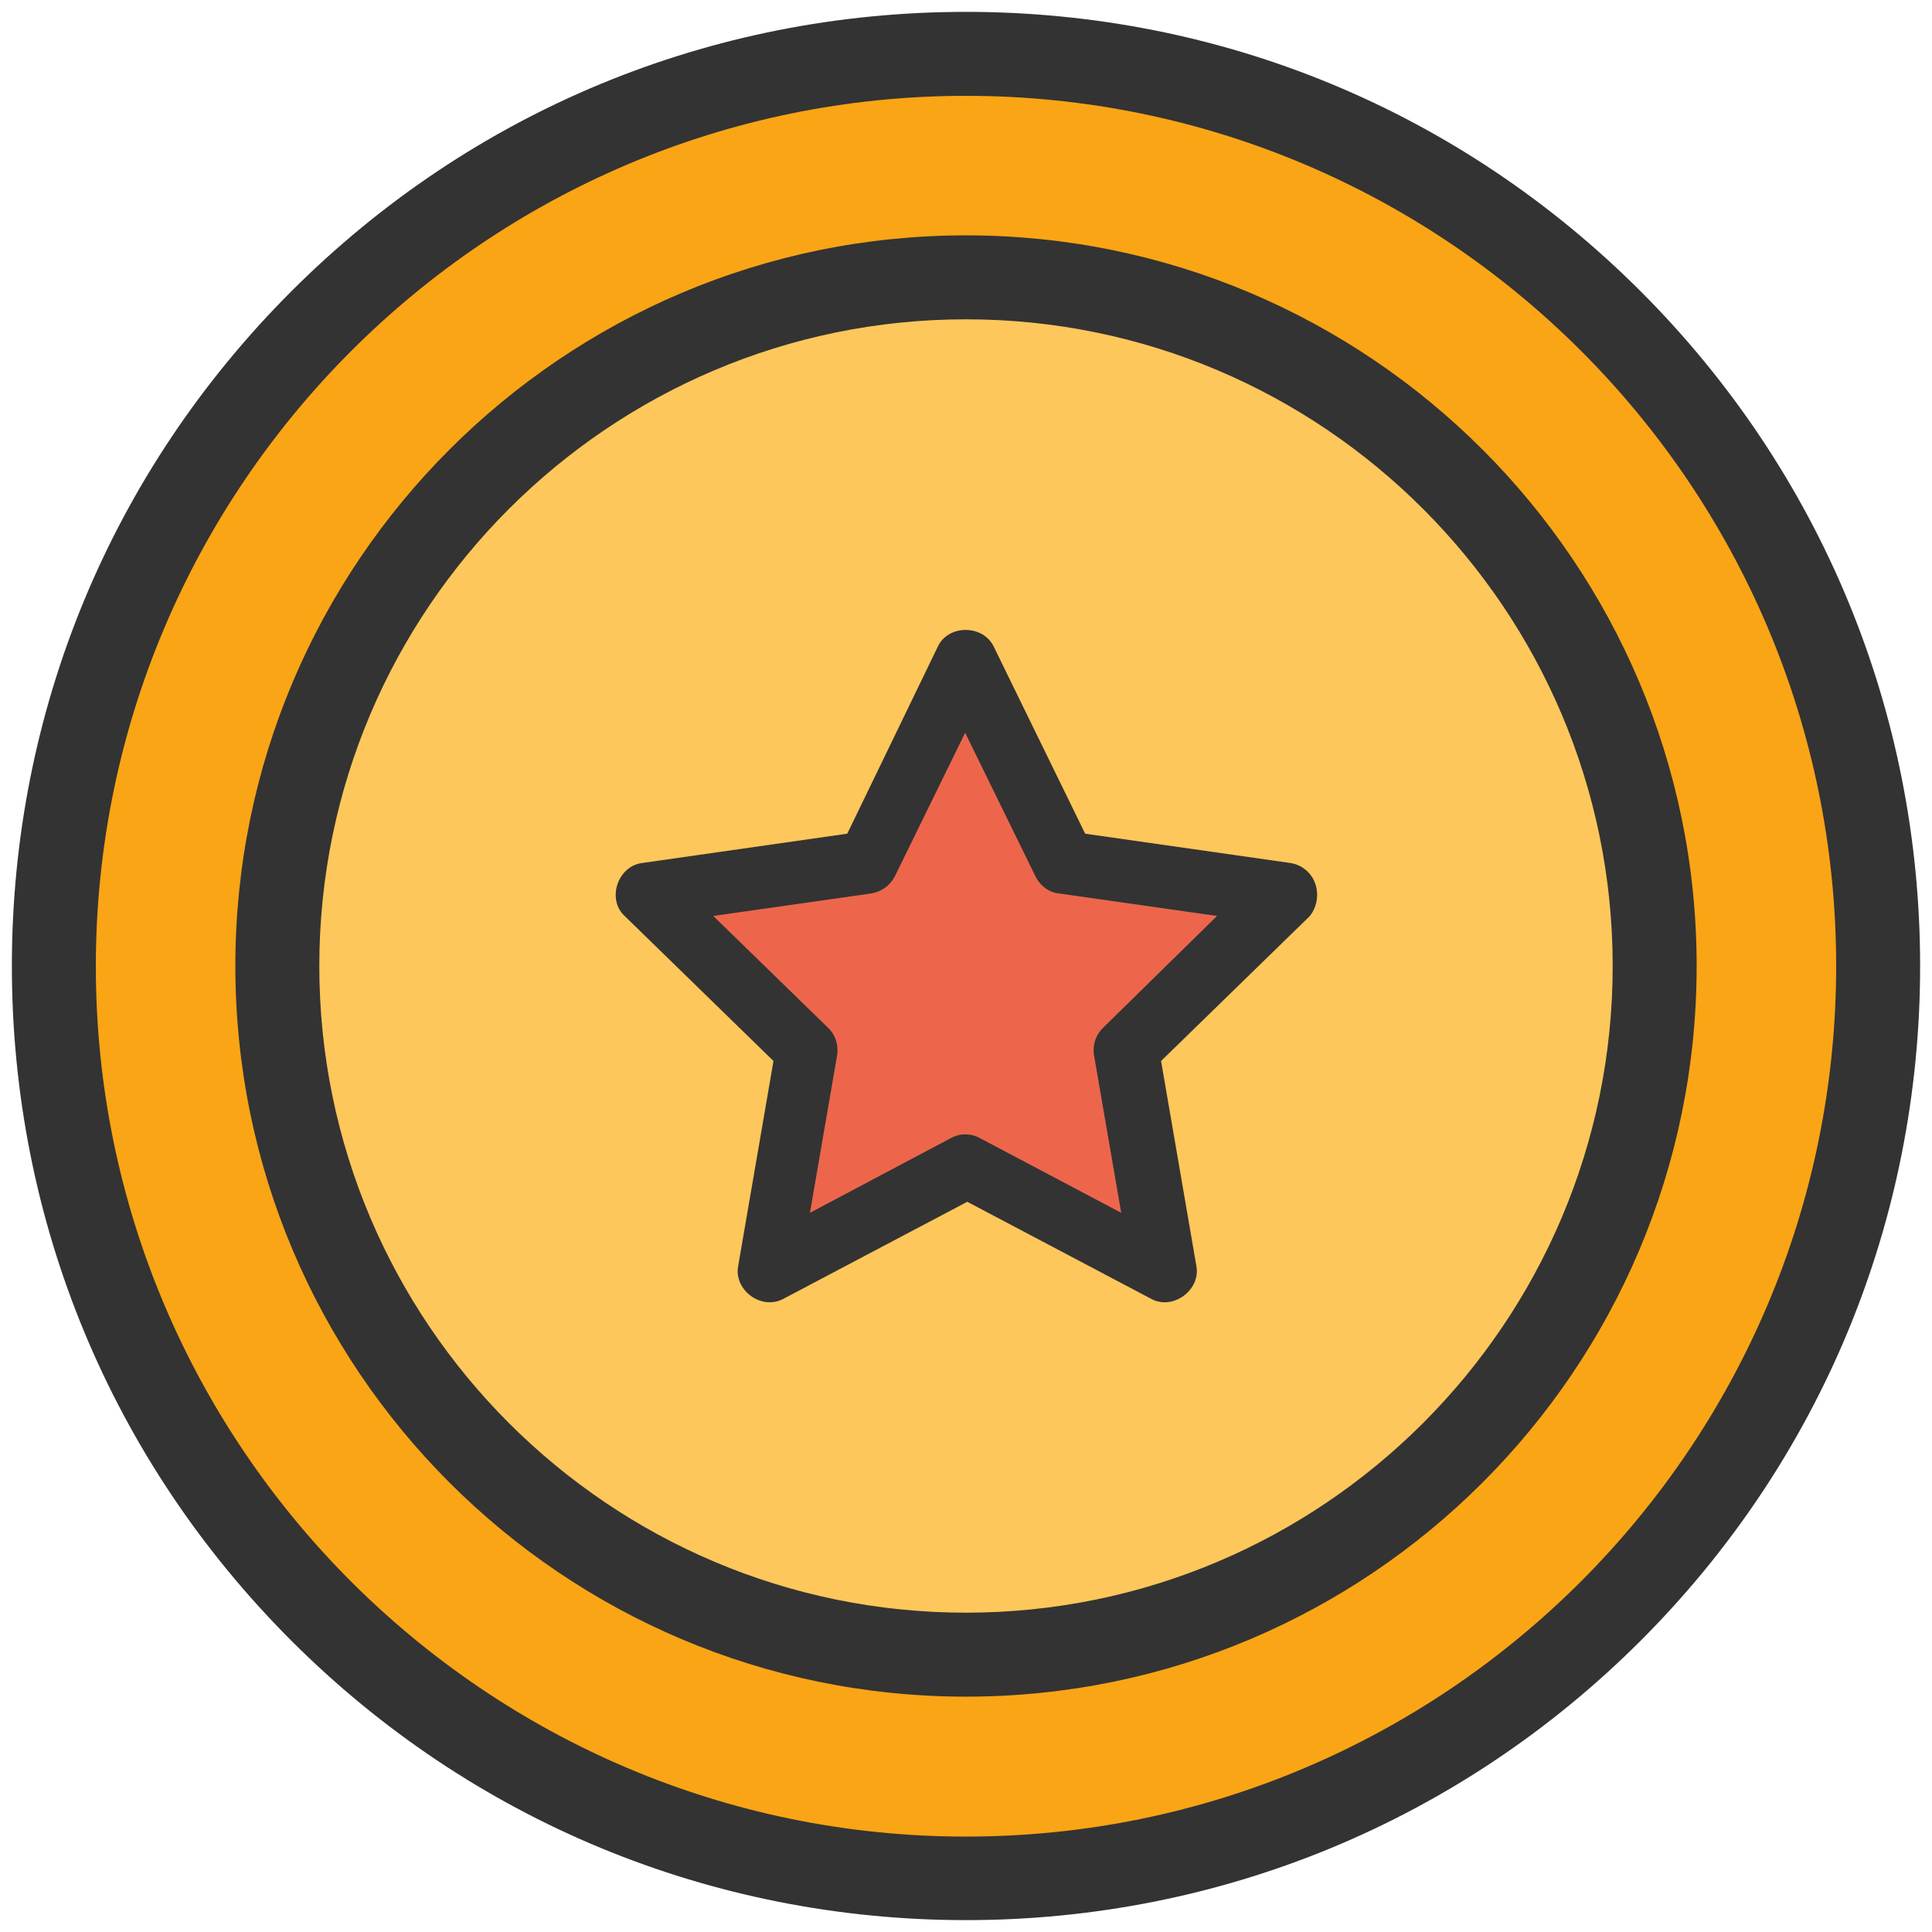
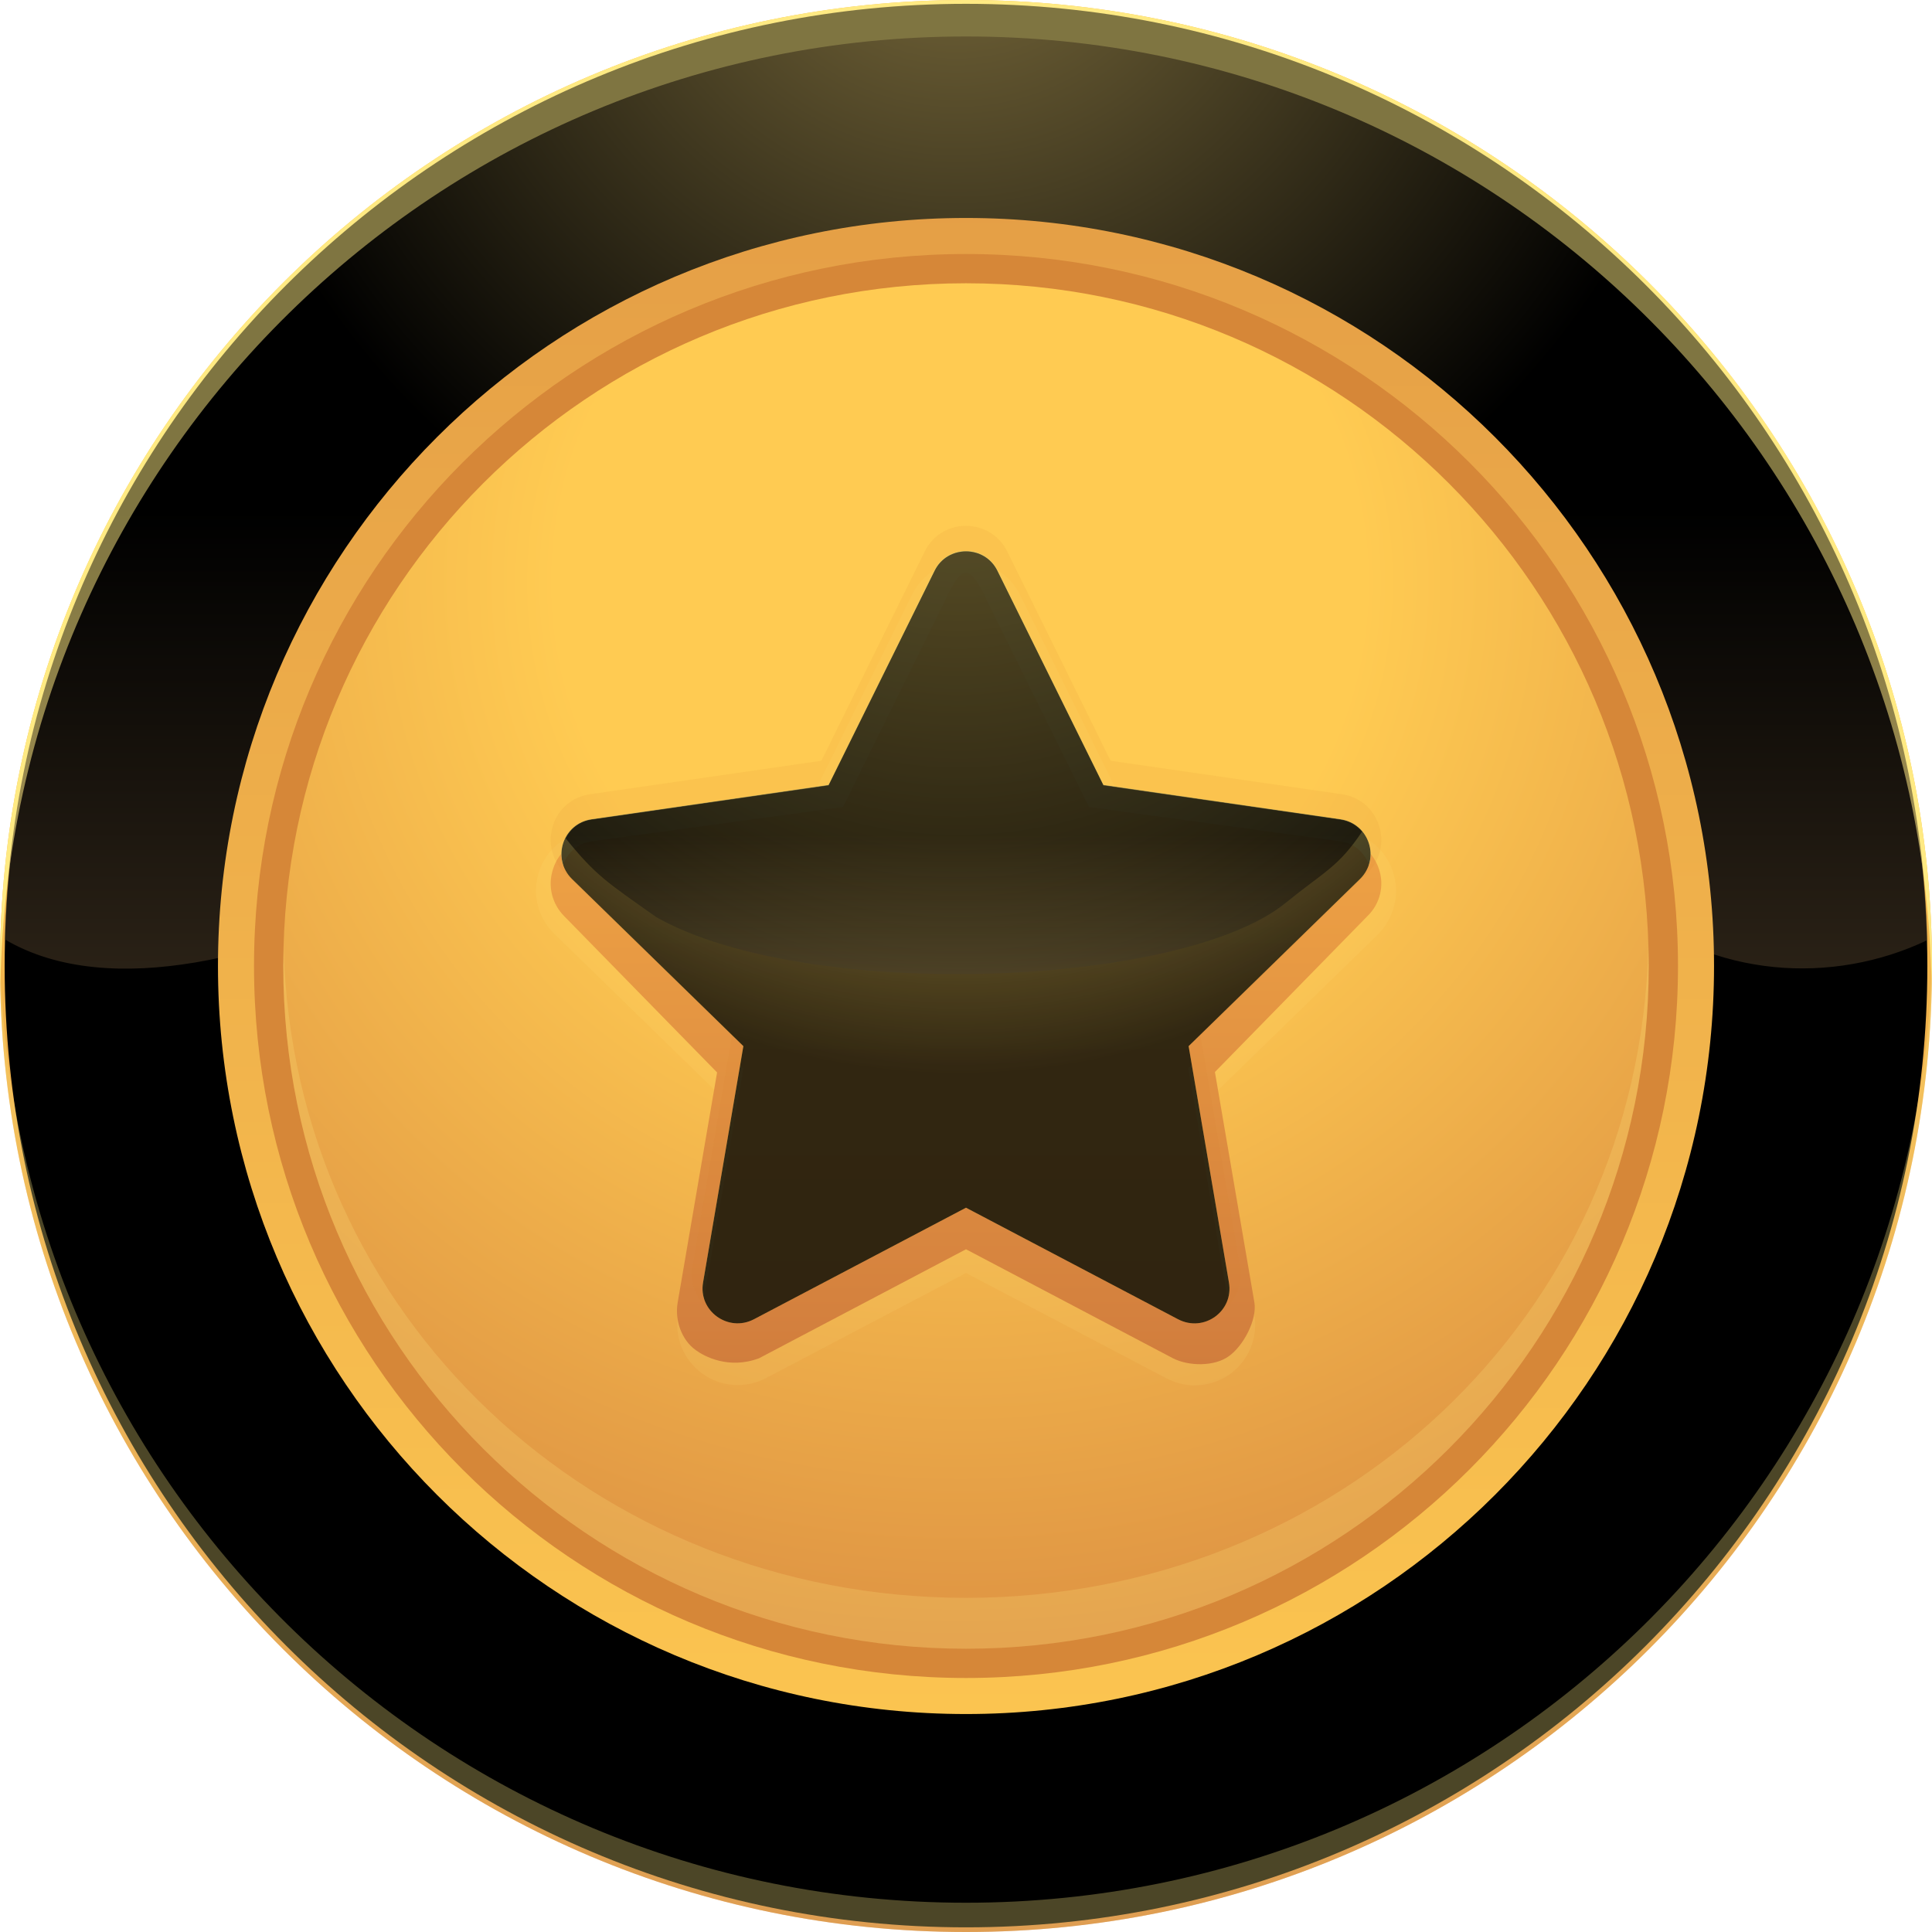
<svg xmlns="http://www.w3.org/2000/svg" version="1.1" id="Capa_1" x="0px" y="0px" viewBox="0 0 455.6 455.6" style="enable-background:new 0 0 455.6 455.6;" xml:space="preserve">
  <style type="text/css">
- 	.st0{fill:#FAA515;}
- 	.st1{fill:#FDC75B;}
- 	.st2{fill:#333333;}
- 	.st3{fill:#ED664C;}
+ 	.st0{fill:url(#SVGID_1_);}
+ 	.st1{fill:url(#SVGID_2_);}
+ 	.st2{opacity:0.3;fill:#FFEA83;}
+ 	.st3{fill:#FFEA83;}
+ 	.st4{opacity:0.5;fill:url(#SVGID_3_);}
+ 	.st5{fill:url(#SVGID_4_);}
+ 	.st6{fill:#D68738;}
+ 	.st7{fill:url(#SVGID_5_);}
+ 	.st8{opacity:0.2;fill:#FFEA83;}
+ 	.st9{opacity:0.1;fill:#FFEA83;}
+ 	.st10{fill:url(#SVGID_6_);}
+ 	.st11{opacity:0.1;fill:#D37F24;}
+ 	.st12{fill:url(#SVGID_7_);}
+ 	.st13{opacity:0.8;fill:url(#SVGID_8_);}
+ 	.st14{opacity:0.6;fill:url(#SVGID_9_);}
</style>
  <g>
-     <path class="st0" d="M227.8,12.6c118.8,0,215.1,96.3,215.1,215.1S346.6,443,227.8,443S12.7,346.6,12.7,227.8S109,12.6,227.8,12.6z    M390.2,227.8c0-89.7-72.7-162.4-162.4-162.4S65.4,138.1,65.4,227.8s72.7,162.4,162.4,162.4S390.2,317.4,390.2,227.8z" />
-     <circle class="st1" cx="227.8" cy="227.8" r="162.4" />
-     <path class="st2" d="M227.8,2.8c-60.2,0-116.6,23.4-159.1,65.9S2.8,167.7,2.8,227.8s23.4,116.6,65.9,159.1s99.1,65.9,159.1,65.9   s116.6-23.4,159.1-65.9s65.9-99.1,65.9-159.1s-23.4-116.6-65.9-159.1S288,2.8,227.8,2.8z M227.8,433.1   c-113.2,0-205.2-92.1-205.2-205.2S114.6,22.6,227.8,22.6S433,114.6,433,227.8S341,433.1,227.8,433.1z" />
-     <path class="st2" d="M227.8,55.5c-95,0-172.3,77.2-172.3,172.3s77.2,172.3,172.3,172.3s172.3-77.2,172.3-172.3   S322.8,55.5,227.8,55.5z M227.8,380.3c-84.1,0-152.5-68.4-152.5-152.5S143.7,75.3,227.8,75.3s152.5,68.4,152.5,152.5   S311.9,380.3,227.8,380.3z" />
-     <path class="st3" d="M232.2,163.9l17.7,36.1c0.7,1.5,2.1,2.5,3.8,2.8l39.6,5.7c4,0.6,5.7,5.5,2.8,8.4l-28.7,28   c-1.2,1.2-1.7,2.8-1.4,4.3l6.8,39.6c0.7,4-3.6,7.1-7.2,5.2l-35.4-18.8c-1.5-0.8-3.2-0.8-4.6,0L190.1,294c-3.7,1.9-7.9-1.2-7.2-5.2   l6.8-39.6c0.3-1.6-0.3-3.3-1.4-4.3l-28.7-28c-3-2.9-1.3-7.8,2.8-8.4l39.6-5.7c1.6-0.2,3.1-1.3,3.8-2.8l17.7-36.1   C225.1,160.1,230.4,160.1,232.2,163.9L232.2,163.9z" />
-     <path class="st2" d="M310.2,208.5c-0.9-2.7-3.2-4.6-6-5l-48.3-6.9l-21.5-44c-2.5-5.4-10.9-5.4-13.3,0l-21.3,44l-48.3,6.9   c-5.9,0.7-8.5,8.7-4.1,12.6l35,34.1l-8.3,48.2c-1.2,5.8,5.5,10.8,10.8,7.8l43.2-22.8l43.2,22.8c5.2,3,12-2,10.8-7.8l-8.3-48.2   l35-34.1C310.4,214.2,311.1,211.3,310.2,208.5L310.2,208.5z M260.2,242.3c-1.8,1.7-2.6,4.1-2.2,6.6l6.4,37.1l-33.3-17.6   c-2.2-1.2-4.7-1.2-6.9,0L191,286l6.4-37.1c0.4-2.5-0.4-4.9-2.2-6.6l-27-26.3l37.2-5.3c2.5-0.4,4.5-1.9,5.6-4l16.6-33.9l16.6,33.9   c1.1,2.2,3.2,3.8,5.6,4l37.2,5.3L260.2,242.3z" />
+     <linearGradient id="SVGID_1_" gradientUnits="userSpaceOnUse" x1="227.8" y1="0" x2="227.8" y2="455.6">
+       <stop offset="0" style="stop-color:#F8BE4F" />
+       <stop offset="0.11" style="stop-color:#FBC450" />
+       <stop offset="0.303" style="stop-color:#FFCB52" />
+       <stop offset="1" style="stop-color:#D17D3D" />
+     </linearGradient>
+     <circle class="st0" cx="227.8" cy="227.8" r="227.8" />
+     <radialGradient id="SVGID_2_" cx="225.527" cy="-31.332" r="181.423" gradientUnits="userSpaceOnUse">
+       <stop offset="0" style="stop-color:#FFDF7D" />
+       <stop offset="1" style="stop-color:#000000" />
+     </radialGradient>
+     <circle class="st1" cx="227.8" cy="227.8" r="226.7" />
+     <path class="st2" d="M227.8,448.7C103.1,448.7,1.9,348.6,0,224.4c0,1.1,0,2.3,0,3.4c0,125.8,102,227.8,227.8,227.8   c125.8,0,227.8-102,227.8-227.8c0-1.1,0-2.3,0-3.4C453.7,348.6,352.5,448.7,227.8,448.7z" />
+     <path class="st3" d="M227.8,8.6c124.4,0,225.5,99.7,227.7,223.5c0-1.4,0.1-2.9,0.1-4.3C455.6,102,353.6,0,227.8,0   C102,0,0,102,0,227.8c0,1.4,0,2.9,0.1,4.3C2.3,108.2,103.4,8.6,227.8,8.6z" />
+     <linearGradient id="SVGID_3_" gradientUnits="userSpaceOnUse" x1="227.803" y1="451.579" x2="227.803" y2="121">
+       <stop offset="0" style="stop-color:#FFCA85" />
+       <stop offset="1" style="stop-color:#000000" />
+     </linearGradient>
+     <path class="st4" d="M227.8,0.9C104.6,0.9,4.3,99.1,1.1,221.5c25.1,14.9,64.5,3,90.3-9.9c22.2-10.2,49.5-6.8,73.3-5.1   c59.7,5.1,117.7,30.7,177.4,15.3c11.9-3.4,29-18.8,40.9-8.5c21,17.5,49.3,19,71.5,8.4C451.4,99.2,351.1,0.9,227.8,0.9z" />
+     <linearGradient id="SVGID_4_" gradientUnits="userSpaceOnUse" x1="227.8" y1="404.217" x2="227.8" y2="-29.267">
+       <stop offset="0" style="stop-color:#FBC450" />
+       <stop offset="1" style="stop-color:#E09744" />
+     </linearGradient>
+     <circle class="st5" cx="227.8" cy="227.8" r="176.4" />
+     <circle class="st6" cx="227.8" cy="227.8" r="167.9" />
+     <radialGradient id="SVGID_5_" cx="226.387" cy="137.386" r="313.623" gradientUnits="userSpaceOnUse">
+       <stop offset="0.303" style="stop-color:#FFCB52" />
+       <stop offset="1" style="stop-color:#D17D3D" />
+     </radialGradient>
+     <circle class="st7" cx="227.8" cy="227.8" r="161" />
+     <path class="st8" d="M227.8,376.8c-87.5,0-158.7-66.4-160.9-153.3c0,1.4-0.1,2.9-0.1,4.3c0,88.9,72.1,161,161,161   c88.9,0,161-72.1,161-161c0-1.4,0-2.9-0.1-4.3C386.5,310.5,315.3,376.8,227.8,376.8z" />
+     <path class="st9" d="M328.5,205.6L328.5,205.6c-1.7-5.2-6.1-8.9-11.5-9.7l-52.8-7.7l-23.6-47.8c-2.4-4.9-7.3-8-12.8-8   c-5.5,0-10.4,3-12.8,8l-23.6,47.8l-52.8,7.7c-5.4,0.8-9.8,4.5-11.5,9.7c-1.7,5.2-0.3,10.8,3.6,14.6l38.2,37.2l-9,52.6   c-0.9,5.4,1.3,10.7,5.7,13.9c4.3,3.2,10.3,3.6,15,1.1l47.2-24.8L275,325c2.1,1.1,4.4,1.7,6.7,1.7c2.9,0,5.9-0.9,8.4-2.7   c4.4-3.2,6.6-8.6,5.7-13.9l-9-52.6l38.2-37.2C328.8,216.4,330.2,210.8,328.5,205.6z" />
+     <linearGradient id="SVGID_6_" gradientUnits="userSpaceOnUse" x1="227.8" y1="182.24" x2="227.8" y2="322.163">
+       <stop offset="0" style="stop-color:#F2A746" />
+       <stop offset="0.308" style="stop-color:#E89A43" />
+       <stop offset="1" style="stop-color:#D17D3D" />
+     </linearGradient>
+     <path class="st10" d="M325.2,205c-1.3-4-4.6-6.8-8.7-7.4l-54.6-7.9l-24.4-49.4v0c-1.8-3.7-5.6-6-9.7-6c-4.2,0-7.9,2.3-9.7,6   l-24.4,49.4l-54.6,7.9c-4.1,0.6-7.5,3.4-8.7,7.4c-1.3,4-0.2,8.2,2.7,11.1l36,36.8l-9.3,54.3c-0.7,4.1,0.9,8.8,4.3,11.2   c1.9,1.4,7.7,4.6,14.9,1.9l48.8-25.7l48.8,25.7c3.7,1.9,9.8,2,13.2-0.5c3.4-2.4,6.7-8.6,6-12.7l-9.3-54.3l36-36.8   C325.4,213.2,326.5,208.9,325.2,205z" />
+     <path class="st11" d="M325.2,194.7c-1.3-4-4.6-6.8-8.7-7.4l-54.6-7.9L237.5,130v0c-1.8-3.7-5.6-6-9.7-6c-4.2,0-7.9,2.3-9.7,6   l-24.4,49.4l-54.6,7.9c-4.1,0.6-7.5,3.4-8.7,7.4c-1.3,4-0.2,8.2,2.7,11.1l39.5,38.5l-9.3,54.3c-0.7,4.1,1,8.2,4.3,10.6   c1.9,1.4,4.1,2.1,6.4,2.1c1.7,0,3.5-0.4,5.1-1.3l48.8-25.7l48.8,25.7c3.7,1.9,8.1,1.6,11.4-0.8c3.4-2.4,5-6.5,4.3-10.6l-9.3-54.3   l39.5-38.5C325.4,202.9,326.5,198.6,325.2,194.7z" />
+     <linearGradient id="SVGID_7_" gradientUnits="userSpaceOnUse" x1="227.8" y1="129.908" x2="227.8" y2="448.135">
+       <stop offset="0" style="stop-color:#FFD863" />
+       <stop offset="0.707" style="stop-color:#ECAB49" />
+       <stop offset="1" style="stop-color:#FCC550" />
+     </linearGradient>
+     <path class="st12" d="M235.2,134.5l25,50.6l55.9,8.1c6.8,1,9.5,9.3,4.6,14.1l-40.4,39.4l9.5,55.7c1.2,6.8-5.9,11.9-12,8.7l-50-26.3   l-50,26.3c-6.1,3.2-13.2-2-12-8.7l9.5-55.7l-40.4-39.4c-4.9-4.8-2.2-13.1,4.6-14.1l55.9-8.1l25-50.6   C223.4,128.4,232.2,128.4,235.2,134.5z" />
+     <g>
+       <path class="st2" d="M174.6,251.2l-8.8,51.3c-0.2,1.3-0.1,2.6,0.2,3.8l9.3-54.3L174.6,251.2z" />
+       <path class="st3" d="M139.5,198.4l59.3-8.1l25-50.6c3-6.1,4.9-6.1,8,0l25,50.6l59.3,8.1c3.4,0.5,5.8,2.8,6.7,5.6    c1.5-4.6-1.3-10-6.7-10.8l-55.9-8.1l-25-50.6c-3-6.1-11.8-6.1-14.8,0l-25,50.6l-55.9,8.1c-5.4,0.8-8.2,6.2-6.7,10.8    C133.7,201.2,136.1,198.9,139.5,198.4z" />
+       <path class="st2" d="M281,251.2l-0.8,0.7l9.3,54.3c0.4-1.2,0.5-2.4,0.2-3.8L281,251.2z" />
+     </g>
+     <radialGradient id="SVGID_8_" cx="226.087" cy="92.285" r="161.002" gradientUnits="userSpaceOnUse">
+       <stop offset="0" style="stop-color:#FFE06E" />
+       <stop offset="1" style="stop-color:#000000" />
+     </radialGradient>
+     <path class="st13" d="M235.2,134.5l25,50.6l55.9,8.1c6.8,1,9.5,9.3,4.6,14.1l-40.4,39.4l9.5,55.7c1.2,6.8-5.9,11.9-12,8.7l-50-26.3   l-50,26.3c-6.1,3.2-13.2-2-12-8.7l9.5-55.7l-40.4-39.4c-4.9-4.8-2.2-13.1,4.6-14.1l55.9-8.1l25-50.6   C223.4,128.4,232.2,128.4,235.2,134.5z" />
+     <linearGradient id="SVGID_9_" gradientUnits="userSpaceOnUse" x1="227.235" y1="310.206" x2="227.235" y2="197.016">
+       <stop offset="0" style="stop-color:#FFDD8F" />
+       <stop offset="1" style="stop-color:#000000" />
+     </linearGradient>
+     <path class="st14" d="M316.1,193.3l-55.9-8.1l-25-50.6c-3-6.1-11.8-6.1-14.8,0l-25,50.6l-55.9,8.1c-2.9,0.4-5,2.2-6.1,4.4   c7.1,8.8,9.8,10.4,21.4,18.6c35.4,20,123.9,16.6,148.4-3.4c9.1-7.4,12.4-8.4,18-16.8C319.9,194.6,318.2,193.6,316.1,193.3z" />
  </g>
</svg>
